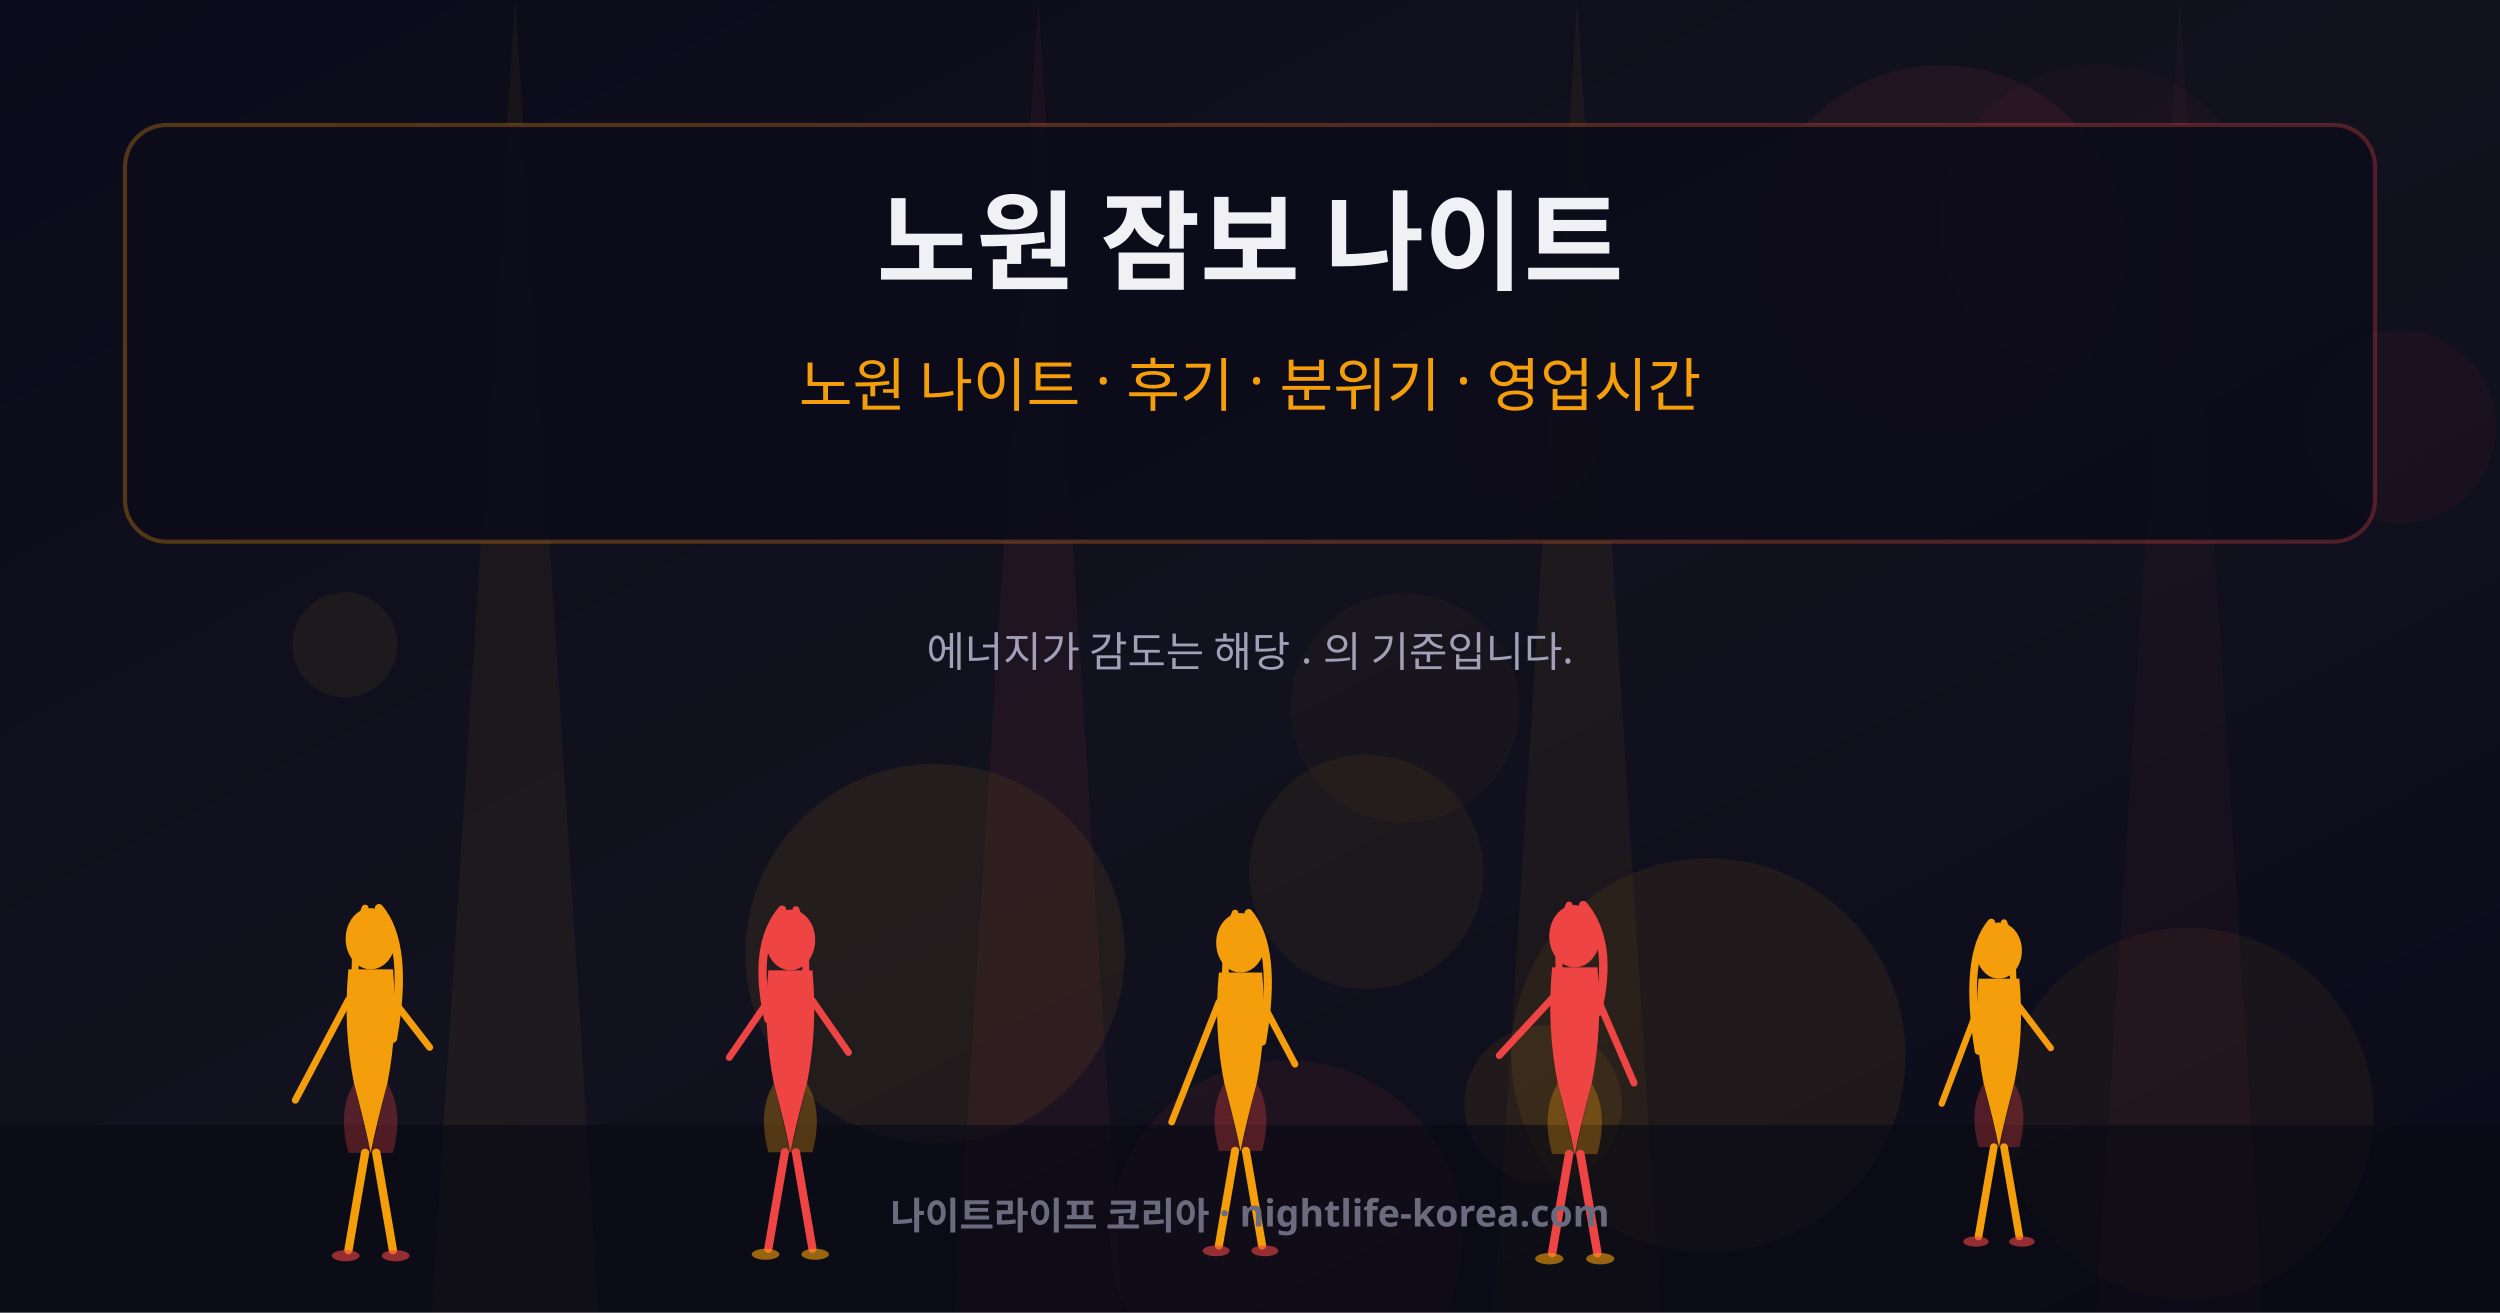
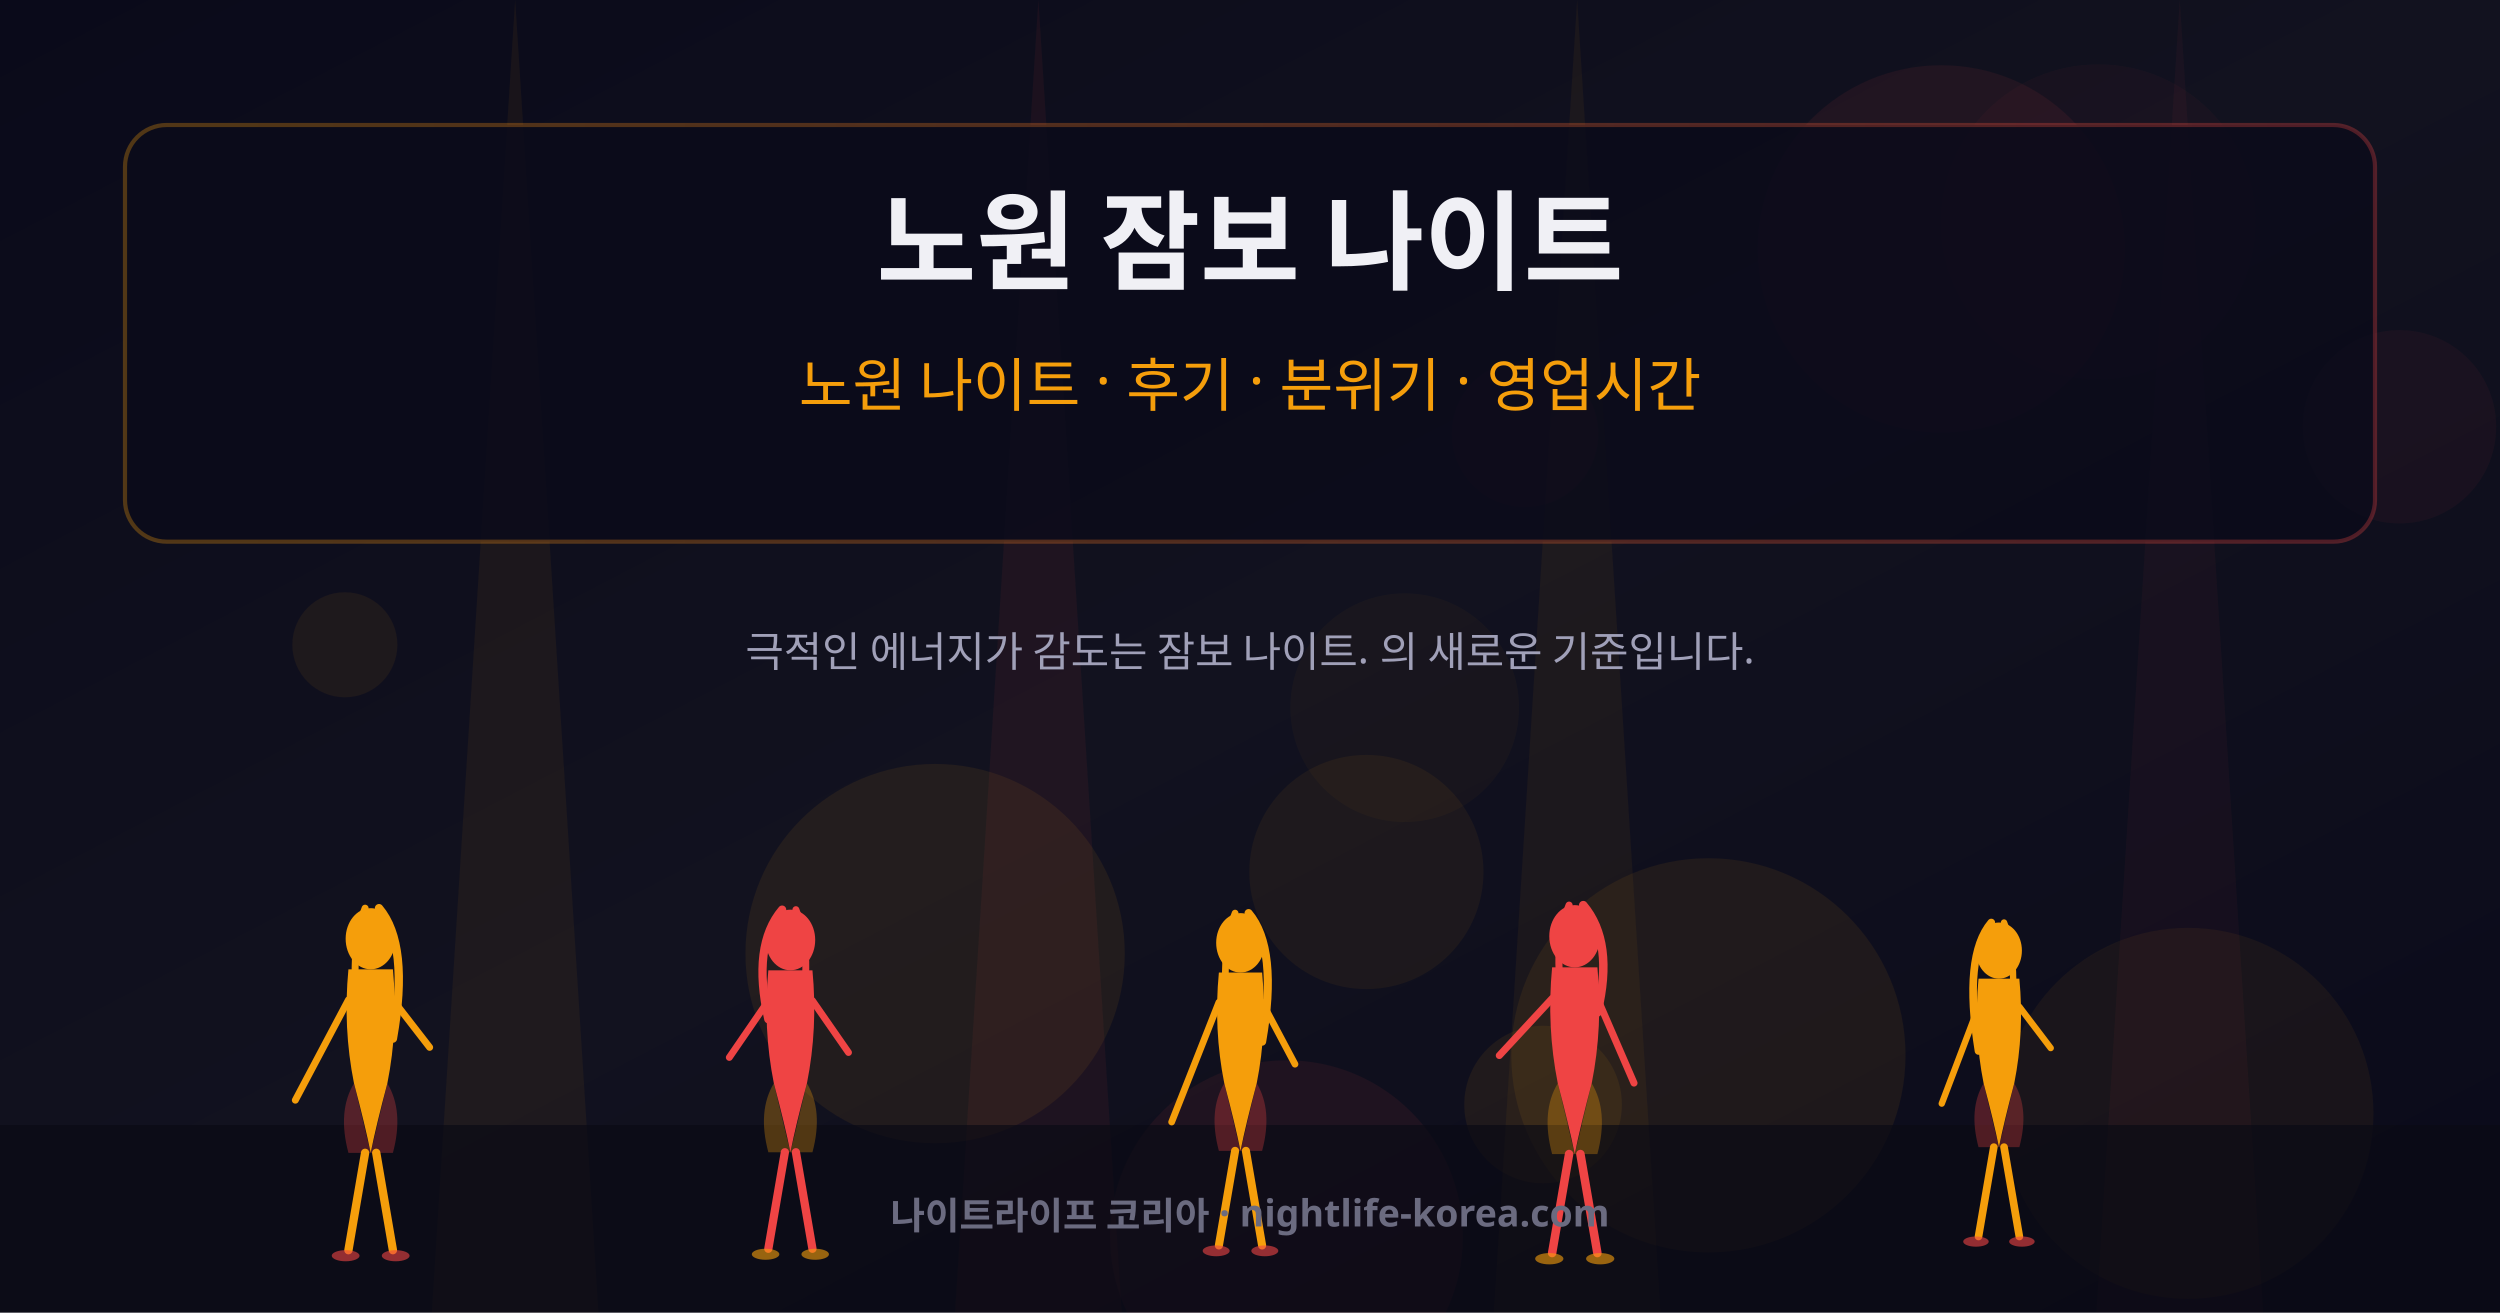
<svg xmlns="http://www.w3.org/2000/svg" viewBox="0 0 1200 630" width="1200" height="630">
  <defs>
    <linearGradient id="ogbg" x1="0%" y1="0%" x2="100%" y2="100%">
      <stop offset="0%" style="stop-color:#0a0a1a" />
      <stop offset="50%" style="stop-color:#12121f" />
      <stop offset="100%" style="stop-color:#0a0a1a" />
    </linearGradient>
    <linearGradient id="ogtxt" x1="0%" y1="0%" x2="100%" y2="0%">
      <stop offset="0%" style="stop-color:#f59e0b" />
      <stop offset="100%" style="stop-color:#ef4444" />
    </linearGradient>
  </defs>
  <rect width="1200" height="630" fill="url(#ogbg)" />
  <polygon points="247.274,0 207.274,630 287.274,630" fill="#f59e0b" opacity="0.059" />
  <polygon points="498.428,0 458.428,630 538.428,630" fill="#ef4444" opacity="0.063" />
  <polygon points="757.035,0 717.035,630 797.035,630" fill="#f59e0b" opacity="0.056" />
  <polygon points="1046.289,0 1006.289,630 1086.289,630" fill="#ef4444" opacity="0.045" />
  <circle cx="931.794" cy="119.495" r="88.185" fill="#ef4444" opacity="0.073" />
  <circle cx="731.971" cy="208.224" r="35.222" fill="#ef4444" opacity="0.068" />
  <circle cx="617.502" cy="593.62" r="84.686" fill="#ef4444" opacity="0.073" />
  <circle cx="165.531" cy="309.493" r="25.215" fill="#f59e0b" opacity="0.068" />
  <circle cx="1050.226" cy="534.403" r="89.024" fill="#f59e0b" opacity="0.062" />
  <circle cx="448.855" cy="457.734" r="91.041" fill="#f59e0b" opacity="0.075" />
  <circle cx="1007.188" cy="106.547" r="75.644" fill="#ef4444" opacity="0.036" />
  <circle cx="674.246" cy="339.683" r="54.869" fill="#f59e0b" opacity="0.034" />
  <circle cx="1151.776" cy="204.851" r="46.386" fill="#ef4444" opacity="0.047" />
  <circle cx="655.868" cy="418.557" r="56.193" fill="#f59e0b" opacity="0.062" />
  <circle cx="740.667" cy="530.205" r="37.82" fill="#f59e0b" opacity="0.077" />
  <circle cx="820.03" cy="506.563" r="94.617" fill="#f59e0b" opacity="0.077" />
  <rect x="0" y="540" width="1200" height="90" fill="#0a0a14" opacity="0.7" />
  <g transform="translate(177.9205,520) scale(1.334608)">
    <ellipse cx="0" cy="-52" rx="9" ry="11" fill="#f59e0b" />
    <path d="M3,-63 Q14,-50 8,-16.096" stroke="#f59e0b" stroke-width="3" fill="none" stroke-linecap="round" />
    <path d="M-2,-63 Q-8,-48 -4,-19.096" stroke="#f59e0b" stroke-width="2.5" fill="none" stroke-linecap="round" />
    <path d="M-8,-41 Q-10,-20 -6,0 Q-2,15 0,25 Q2,15 6,0 Q10,-20 8,-41 Z" fill="#f59e0b" />
    <path d="M-6,0 Q-12,10 -8,25 L0,25 Z" fill="#ef4444" opacity="0.3" />
    <path d="M6,0 Q12,10 8,25 L0,25 Z" fill="#ef4444" opacity="0.3" />
    <line x1="-2" y1="25" x2="-8" y2="60" stroke="#f59e0b" stroke-width="3" stroke-linecap="round" />
    <line x1="2" y1="25" x2="8" y2="60" stroke="#f59e0b" stroke-width="3" stroke-linecap="round" />
    <ellipse cx="-9" cy="62" rx="5" ry="2" fill="#ef4444" opacity="0.6" />
    <ellipse cx="9" cy="62" rx="5" ry="2" fill="#ef4444" opacity="0.6" />
    <line x1="-8" y1="-30" x2="-27.096" y2="6.055" stroke="#f59e0b" stroke-width="2.5" stroke-linecap="round" />
    <line x1="8" y1="-30" x2="21.211" y2="-12.942" stroke="#f59e0b" stroke-width="2.5" stroke-linecap="round" />
  </g>
  <g transform="translate(379.387,520) scale(1.323313)">
    <ellipse cx="0" cy="-52" rx="9" ry="11" fill="#ef4444" />
    <path d="M-3,-63 Q-14,-50 -8,-23.251" stroke="#ef4444" stroke-width="3" fill="none" stroke-linecap="round" />
    <path d="M2,-63 Q8,-48 4,-26.251" stroke="#ef4444" stroke-width="2.5" fill="none" stroke-linecap="round" />
    <path d="M-8,-41 Q-10,-20 -6,0 Q-2,15 0,25 Q2,15 6,0 Q10,-20 8,-41 Z" fill="#ef4444" />
    <path d="M-6,0 Q-12,10 -8,25 L0,25 Z" fill="#f59e0b" opacity="0.3" />
    <path d="M6,0 Q12,10 8,25 L0,25 Z" fill="#f59e0b" opacity="0.3" />
    <line x1="-2" y1="25" x2="-8" y2="60" stroke="#ef4444" stroke-width="3" stroke-linecap="round" />
    <line x1="2" y1="25" x2="8" y2="60" stroke="#ef4444" stroke-width="3" stroke-linecap="round" />
    <ellipse cx="-9" cy="62" rx="5" ry="2" fill="#f59e0b" opacity="0.6" />
    <ellipse cx="9" cy="62" rx="5" ry="2" fill="#f59e0b" opacity="0.6" />
    <line x1="-8" y1="-30" x2="-22.152" y2="-9.402" stroke="#ef4444" stroke-width="2.5" stroke-linecap="round" />
    <line x1="8" y1="-30" x2="21.073" y2="-11.191" stroke="#ef4444" stroke-width="2.5" stroke-linecap="round" />
  </g>
  <g transform="translate(595.4366,520) scale(1.296923)">
    <ellipse cx="0" cy="-52" rx="9" ry="11" fill="#f59e0b" />
    <path d="M3,-63 Q14,-50 8,-15.428" stroke="#f59e0b" stroke-width="3" fill="none" stroke-linecap="round" />
    <path d="M-2,-63 Q-8,-48 -4,-18.428" stroke="#f59e0b" stroke-width="2.5" fill="none" stroke-linecap="round" />
    <path d="M-8,-41 Q-10,-20 -6,0 Q-2,15 0,25 Q2,15 6,0 Q10,-20 8,-41 Z" fill="#f59e0b" />
    <path d="M-6,0 Q-12,10 -8,25 L0,25 Z" fill="#ef4444" opacity="0.3" />
    <path d="M6,0 Q12,10 8,25 L0,25 Z" fill="#ef4444" opacity="0.3" />
    <line x1="-2" y1="25" x2="-8" y2="60" stroke="#f59e0b" stroke-width="3" stroke-linecap="round" />
    <line x1="2" y1="25" x2="8" y2="60" stroke="#f59e0b" stroke-width="3" stroke-linecap="round" />
    <ellipse cx="-9" cy="62" rx="5" ry="2" fill="#ef4444" opacity="0.6" />
    <ellipse cx="9" cy="62" rx="5" ry="2" fill="#ef4444" opacity="0.6" />
    <line x1="-8" y1="-30" x2="-25.478" y2="14.323" stroke="#f59e0b" stroke-width="2.5" stroke-linecap="round" />
    <line x1="8" y1="-30" x2="20.167" y2="-7.087" stroke="#f59e0b" stroke-width="2.5" stroke-linecap="round" />
  </g>
  <g transform="translate(755.8777,520) scale(1.357806)">
    <ellipse cx="0" cy="-52" rx="9" ry="11" fill="#ef4444" />
    <path d="M3,-63 Q14,-50 8,-25.025" stroke="#ef4444" stroke-width="3" fill="none" stroke-linecap="round" />
    <path d="M-2,-63 Q-8,-48 -4,-28.025" stroke="#ef4444" stroke-width="2.5" fill="none" stroke-linecap="round" />
    <path d="M-8,-41 Q-10,-20 -6,0 Q-2,15 0,25 Q2,15 6,0 Q10,-20 8,-41 Z" fill="#ef4444" />
    <path d="M-6,0 Q-12,10 -8,25 L0,25 Z" fill="#f59e0b" opacity="0.3" />
    <path d="M6,0 Q12,10 8,25 L0,25 Z" fill="#f59e0b" opacity="0.3" />
    <line x1="-2" y1="25" x2="-8" y2="60" stroke="#ef4444" stroke-width="3" stroke-linecap="round" />
    <line x1="2" y1="25" x2="8" y2="60" stroke="#ef4444" stroke-width="3" stroke-linecap="round" />
    <ellipse cx="-9" cy="62" rx="5" ry="2" fill="#f59e0b" opacity="0.6" />
    <ellipse cx="9" cy="62" rx="5" ry="2" fill="#f59e0b" opacity="0.6" />
    <line x1="-8" y1="-30" x2="-26.664" y2="-9.84" stroke="#ef4444" stroke-width="2.5" stroke-linecap="round" />
    <line x1="8" y1="-30" x2="20.945" y2="-0.102" stroke="#ef4444" stroke-width="2.5" stroke-linecap="round" />
  </g>
  <g transform="translate(959.486,520) scale(1.225151)">
    <ellipse cx="0" cy="-52" rx="9" ry="11" fill="#f59e0b" />
    <path d="M-3,-63 Q-14,-50 -8,-12.682" stroke="#f59e0b" stroke-width="3" fill="none" stroke-linecap="round" />
    <path d="M2,-63 Q8,-48 4,-15.682" stroke="#f59e0b" stroke-width="2.5" fill="none" stroke-linecap="round" />
    <path d="M-8,-41 Q-10,-20 -6,0 Q-2,15 0,25 Q2,15 6,0 Q10,-20 8,-41 Z" fill="#f59e0b" />
    <path d="M-6,0 Q-12,10 -8,25 L0,25 Z" fill="#ef4444" opacity="0.3" />
    <path d="M6,0 Q12,10 8,25 L0,25 Z" fill="#ef4444" opacity="0.3" />
    <line x1="-2" y1="25" x2="-8" y2="60" stroke="#f59e0b" stroke-width="3" stroke-linecap="round" />
    <line x1="2" y1="25" x2="8" y2="60" stroke="#f59e0b" stroke-width="3" stroke-linecap="round" />
    <ellipse cx="-9" cy="62" rx="5" ry="2" fill="#ef4444" opacity="0.6" />
    <ellipse cx="9" cy="62" rx="5" ry="2" fill="#ef4444" opacity="0.6" />
    <line x1="-8" y1="-30" x2="-22.401" y2="7.942" stroke="#f59e0b" stroke-width="2.5" stroke-linecap="round" />
    <line x1="8" y1="-30" x2="20.286" y2="-13.821" stroke="#f59e0b" stroke-width="2.5" stroke-linecap="round" />
  </g>
  <rect x="60" y="60" width="1080" height="200" rx="20" fill="#0a0a1a" opacity="0.85" />
  <rect x="60" y="60" width="1080" height="200" rx="20" fill="none" stroke="url(#ogtxt)" stroke-width="2" opacity="0.3" />
  <text x="600" y="135" text-anchor="middle" font-family="'Noto Sans KR',sans-serif" font-size="52" font-weight="800" fill="#f0f0f5">노원 잠보 나이트</text>
  <text x="600" y="195" text-anchor="middle" font-family="'Noto Sans KR',sans-serif" font-size="28" font-weight="500" fill="#f59e0b">노원 나이트 · 후기 · 분위기 · 영업시간</text>
  <rect x="60" y="290" width="auto" height="40" rx="20" fill="#f59e0b" opacity="0.15" />
-   <text x="600" y="320" text-anchor="middle" font-family="'Noto Sans KR',sans-serif" font-size="20" fill="#a0a0b8">에너지가 감도는 해당 . 의 기준입니다.</text>
+   <text x="600" y="320" text-anchor="middle" font-family="'Noto Sans KR',sans-serif" font-size="20" fill="#a0a0b8">극적인 에너지가 감도는 잠보 나이트. 의 새로운 기준입니다.</text>
  <text x="600" y="590" text-anchor="middle" font-family="'Noto Sans KR',sans-serif" font-size="18" font-weight="600" fill="#6b6b80">나이트라이프 코리아 · nightlife-korea.com</text>
</svg>
